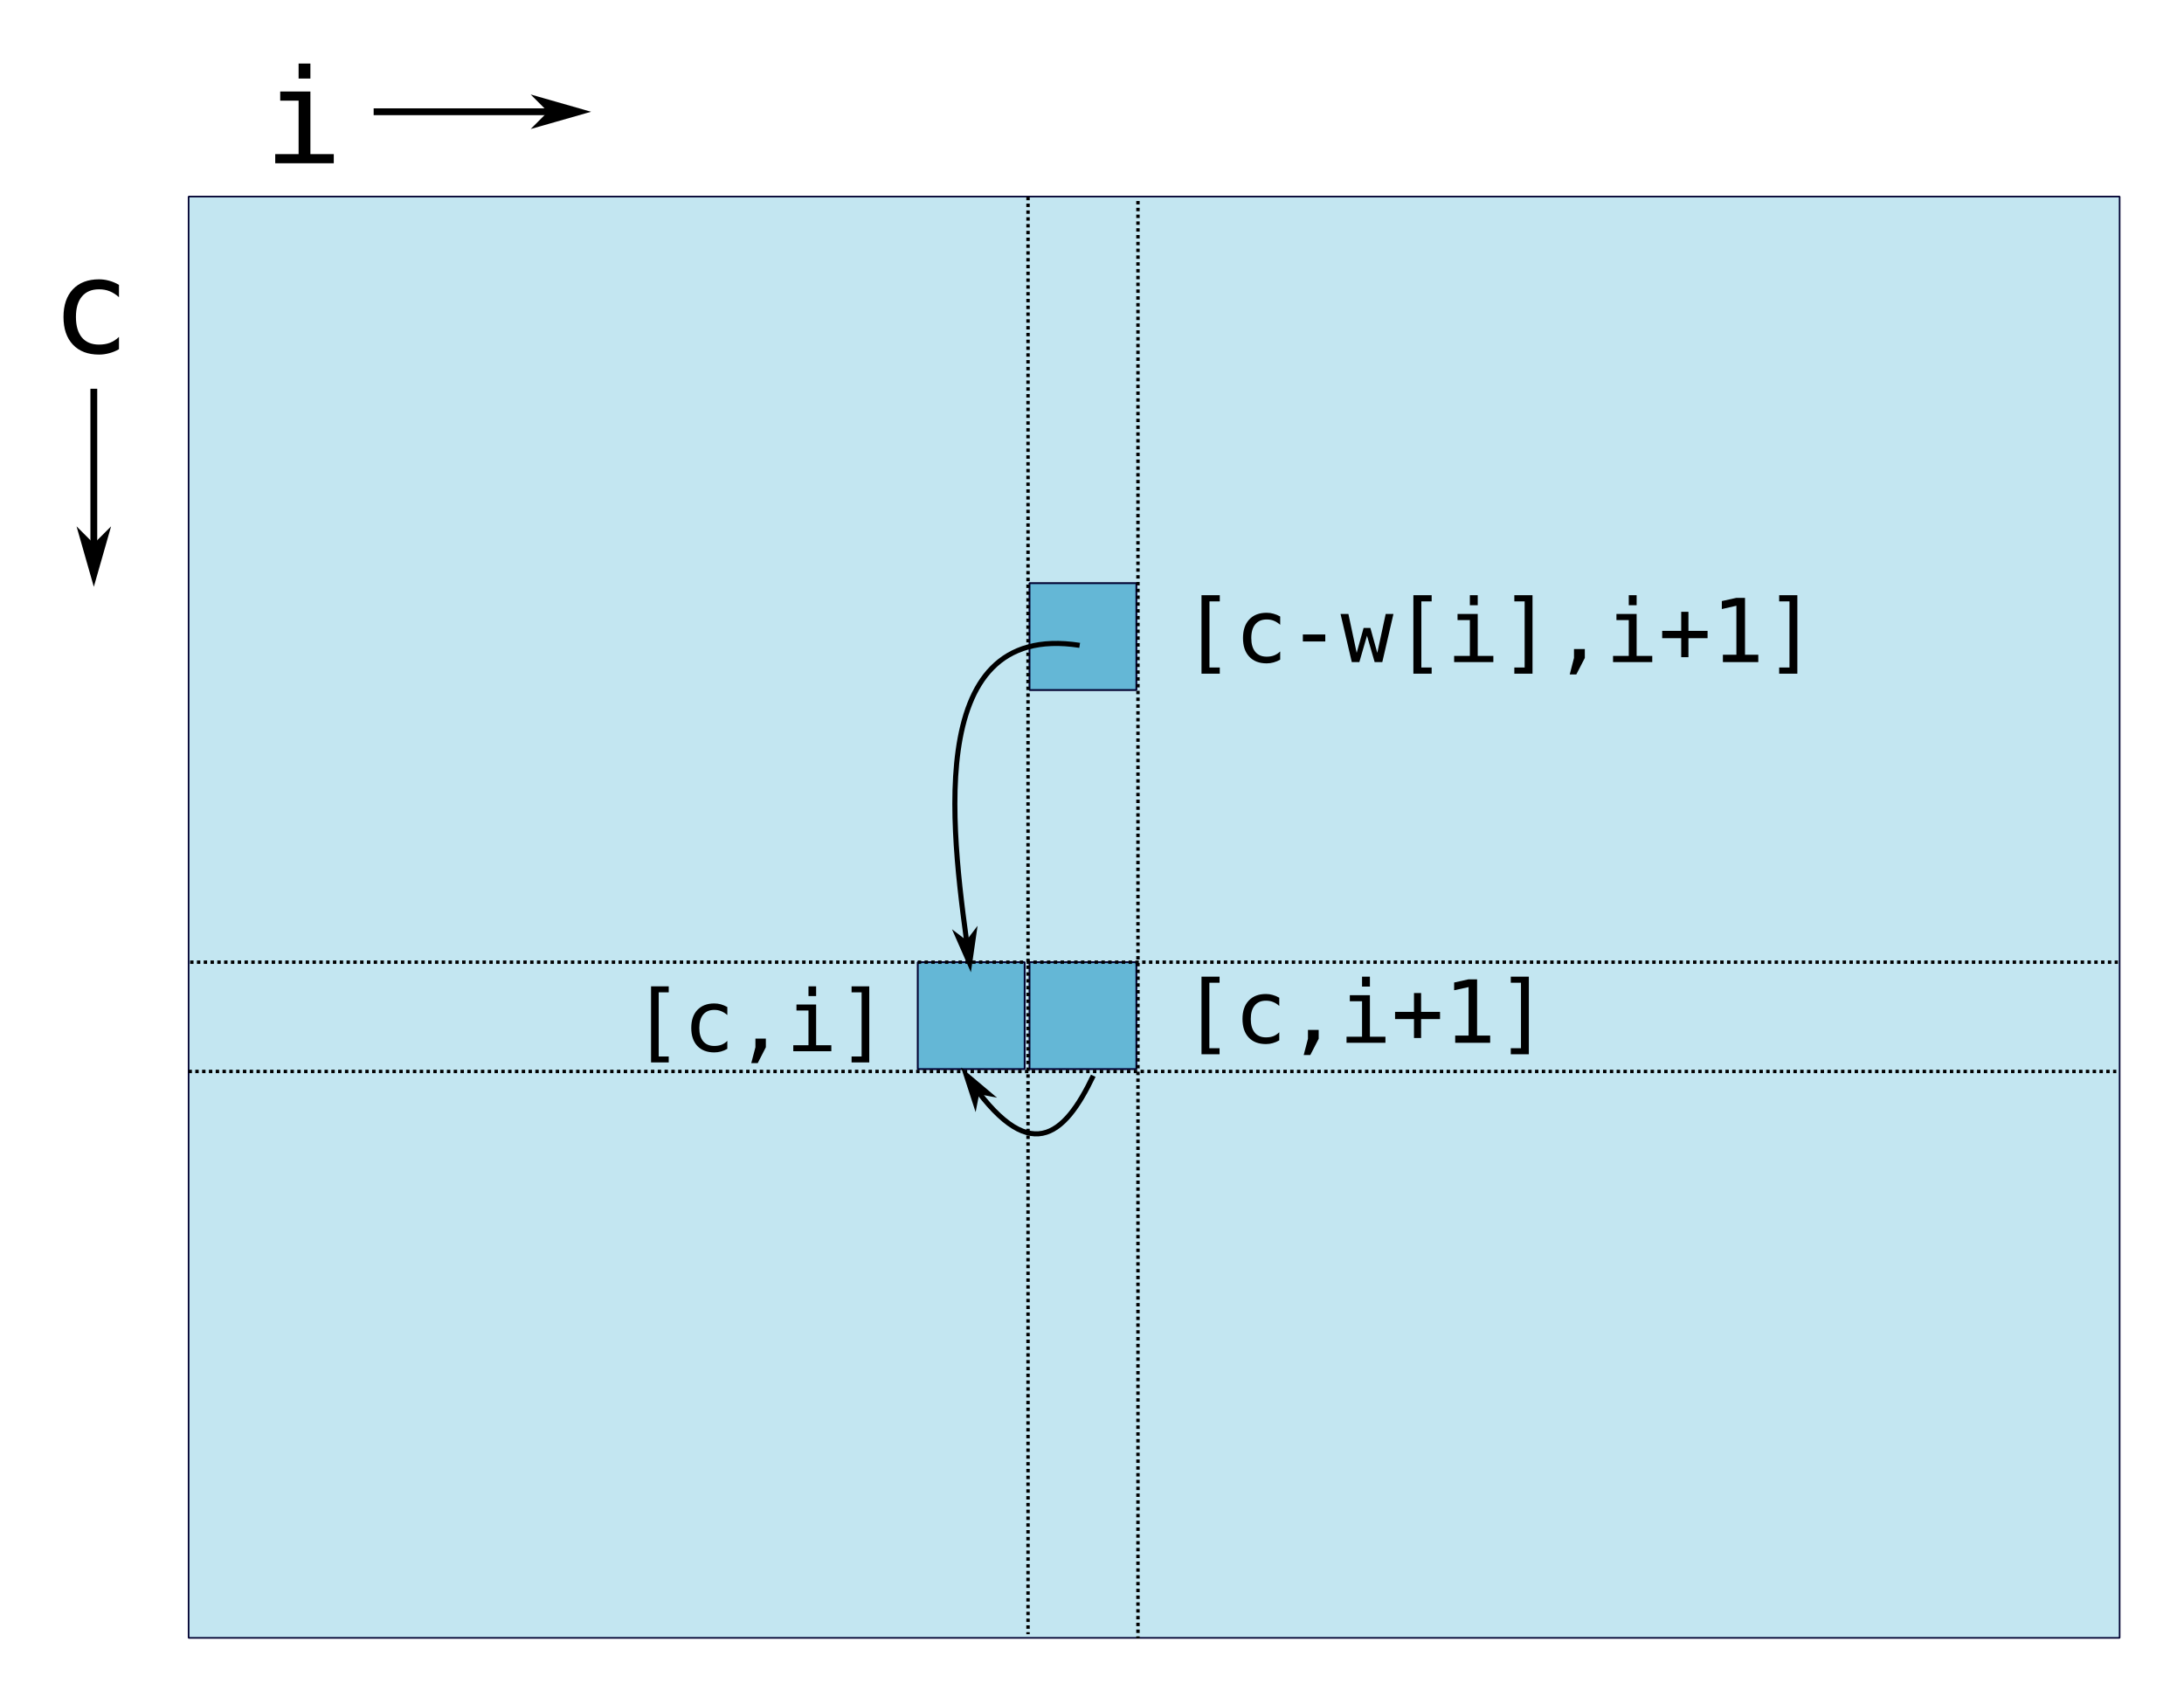
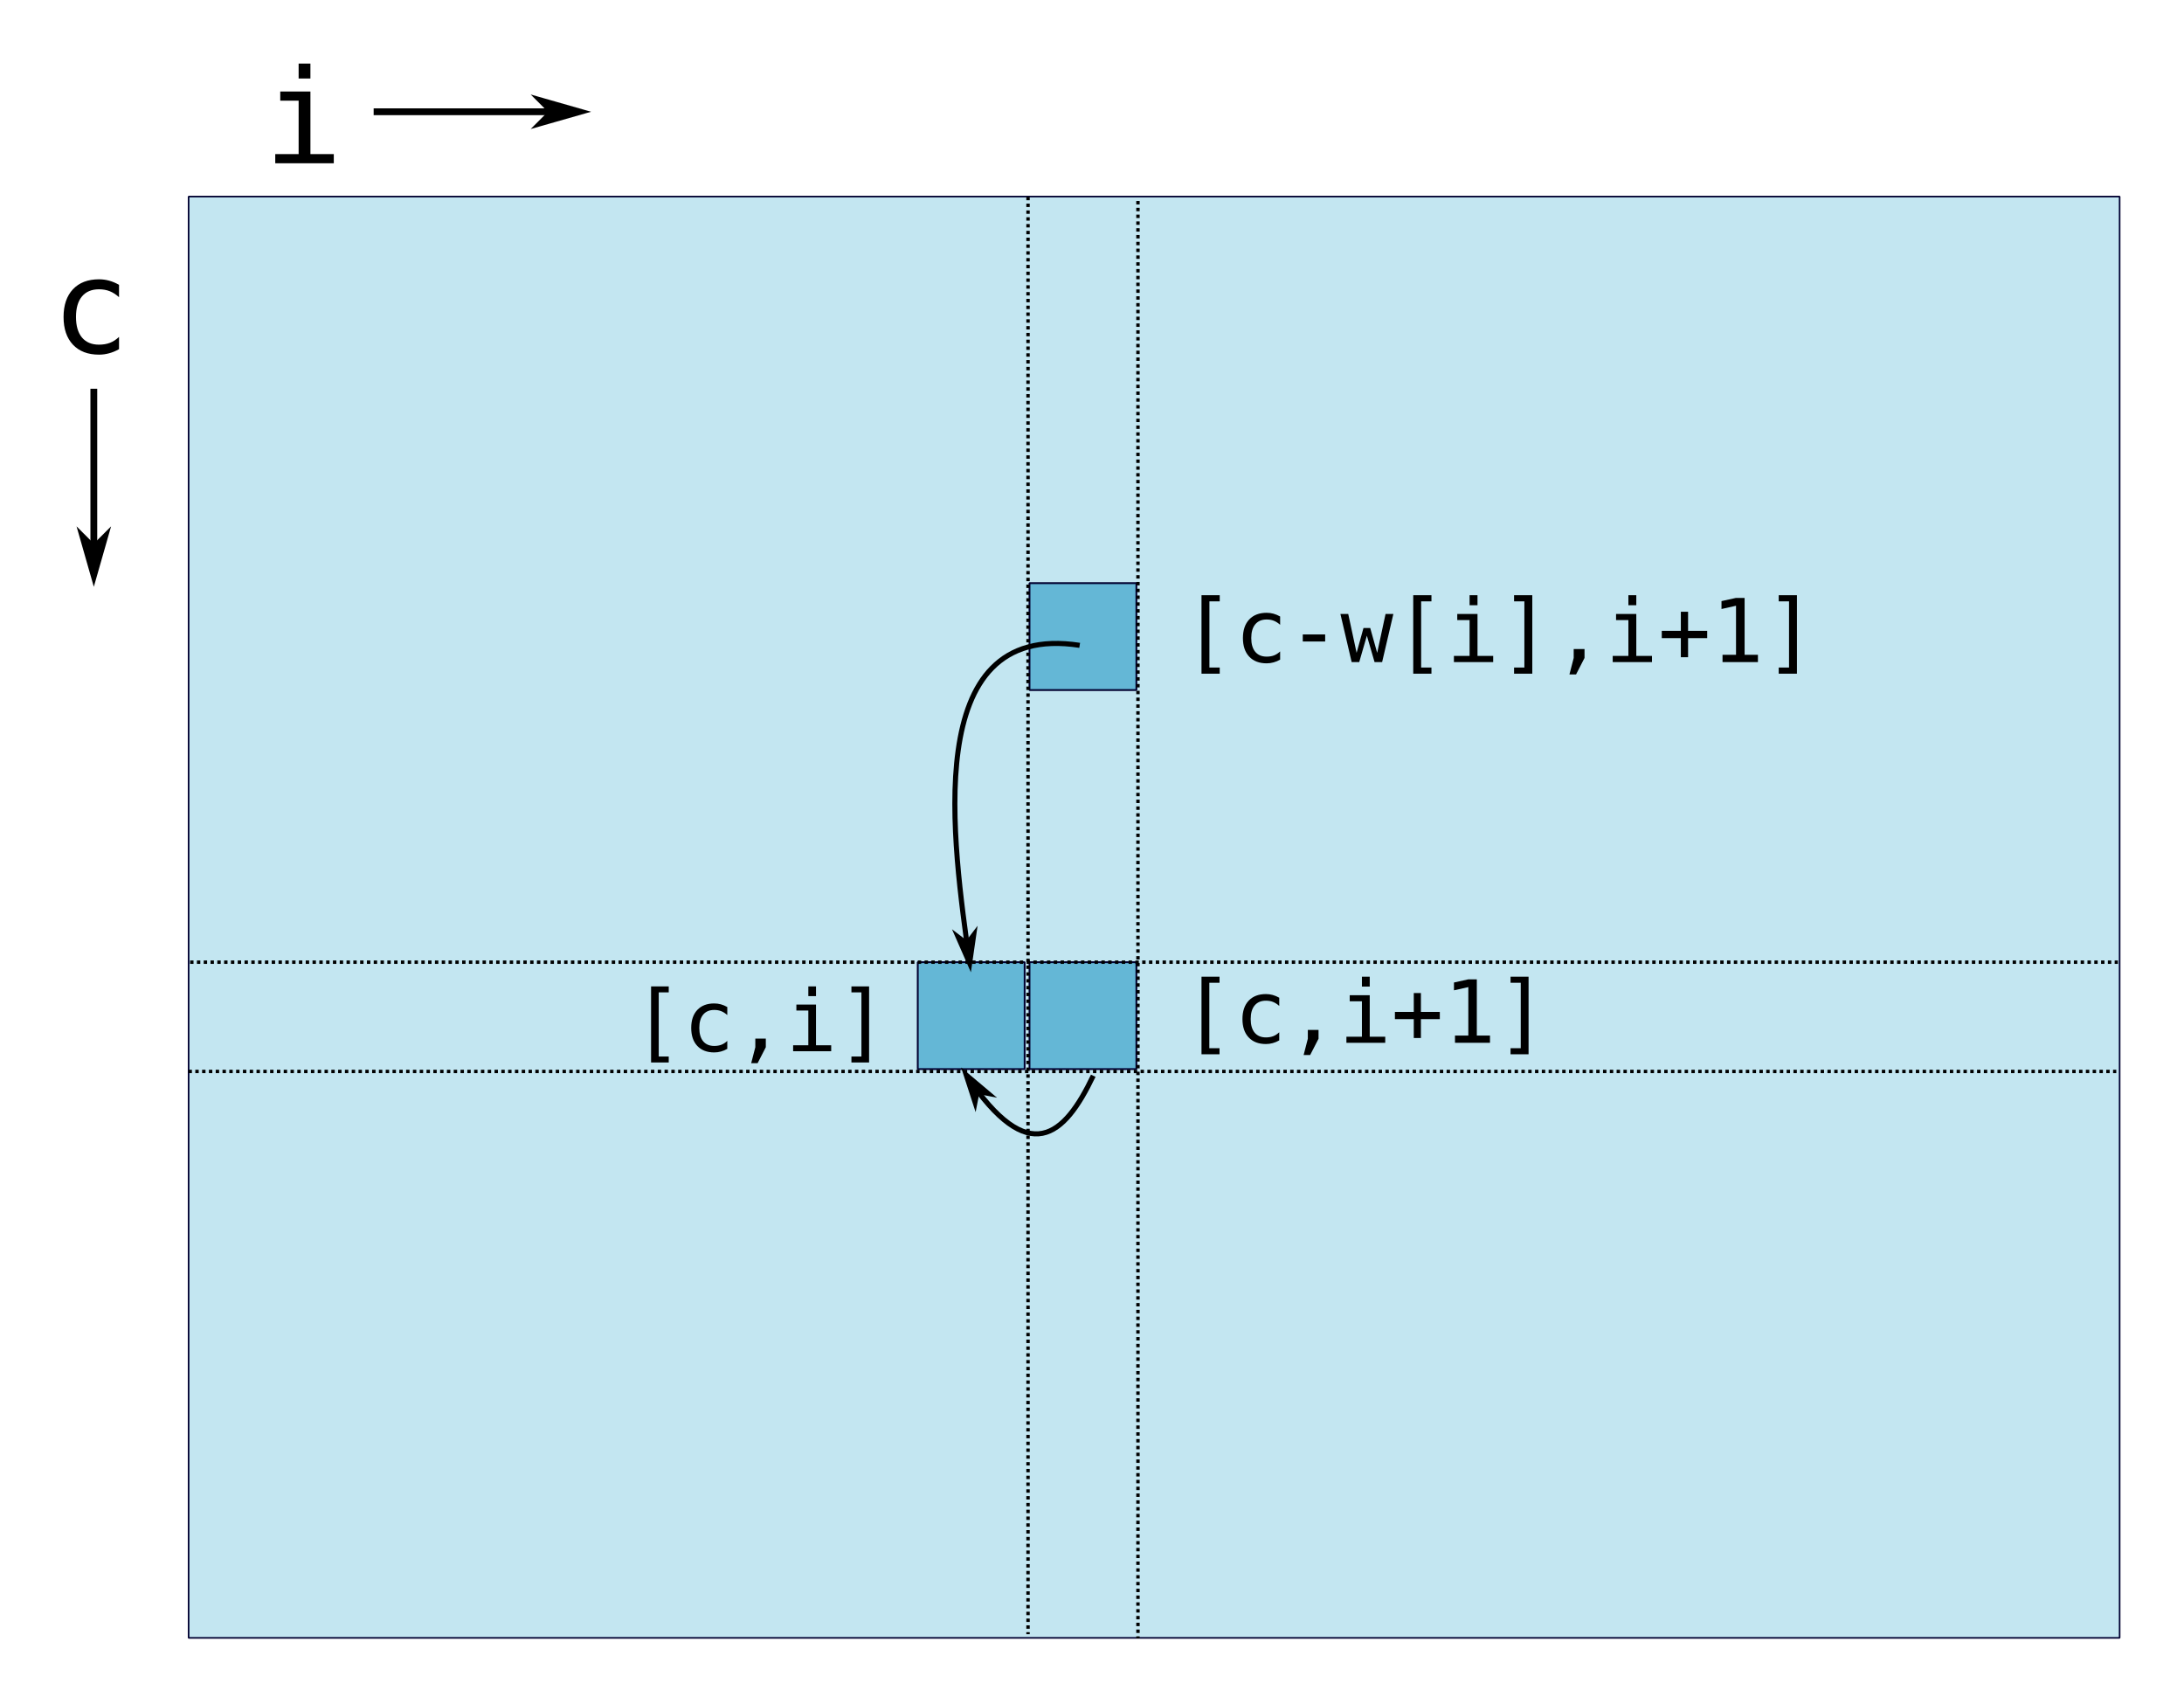
<svg xmlns="http://www.w3.org/2000/svg" width="343.631" height="267.979" id="svg2" version="1.1">
  <defs id="defs4">
    <marker orient="auto" refY="0" refX="0" id="Arrow2Lend" style="overflow:visible">
      <path id="path3792" style="fill-rule:evenodd;stroke-width:0.625;stroke-linejoin:round" d="M 8.719,4.034 -2.207,0.016 8.719,-4.002 c -1.745,2.372 -1.735,5.617 -6e-7,8.035 z" transform="matrix(-1.1,0,0,-1.1,-1.1,0)" />
    </marker>
    <marker orient="auto" refY="0" refX="0" id="Arrow1Mend" style="overflow:visible">
      <path id="path3780" d="M 0,0 5,-5 -12.5,0 5,5 0,0 z" style="fill-rule:evenodd;stroke:#000000;stroke-width:1pt" transform="matrix(-0.4,0,0,-0.4,-4,0)" />
    </marker>
  </defs>
  <g id="layer1" transform="translate(-110.8364,-110.2802)">
-     <g id="g6698">
-       <rect y="141.199" x="140.512" height="226.714" width="303.828" id="rect2985" style="fill:#97d4e7;fill-opacity:0.573;stroke:#030333;stroke-width:0.257;stroke-linecap:square;stroke-linejoin:bevel;stroke-miterlimit:4;stroke-opacity:1;stroke-dasharray:none;stroke-dashoffset:0" />
-       <g transform="matrix(1.070145,0,0,1.070145,-8.476104,-8.437095)" id="g4766">
-         <text xml:space="preserve" style="font-size:19.287px;font-style:normal;font-variant:normal;font-weight:normal;font-stretch:normal;text-align:start;line-height:125%;letter-spacing:0px;word-spacing:0px;writing-mode:lr-tb;text-anchor:start;fill:#000000;fill-opacity:1;stroke:none;font-family:DejaVu Sans Mono;-inkscape-font-specification:DejaVu Sans Mono" x="150.286" y="134.934" id="text3755">
-           <tspan id="tspan3757" x="150.286" y="134.934">i</tspan>
-         </text>
-         <path style="fill:none;stroke:#000000;stroke-width:1px;stroke-linecap:butt;stroke-linejoin:miter;stroke-opacity:1;marker-end:url(#Arrow1Mend)" d="m 166.429,127.362 30,0" id="path3763" />
-       </g>
-       <g transform="matrix(1.070145,0,0,1.070145,-12.75669,-8.437095)" id="g4761">
-         <text xml:space="preserve" style="font-size:19.287px;font-style:normal;font-variant:normal;font-weight:normal;font-stretch:normal;text-align:start;line-height:125%;letter-spacing:0px;word-spacing:0px;writing-mode:lr-tb;text-anchor:start;fill:#000000;fill-opacity:1;stroke:none;font-family:DejaVu Sans Mono;-inkscape-font-specification:DejaVu Sans Mono" x="123" y="162.791" id="text3759">
-           <tspan id="tspan3761" x="123" y="162.791">c</tspan>
-         </text>
-         <path style="fill:none;stroke:#000000;stroke-width:1px;stroke-linecap:butt;stroke-linejoin:miter;stroke-opacity:1;marker-end:url(#Arrow1Mend)" d="m 129.286,168.076 0,27.143" id="path3765" />
-       </g>
-       <rect y="261.627" x="255.238" height="16.817" width="16.817" id="rect4771" style="fill:#1e95c2;fill-opacity:0.573;stroke:#030333;stroke-width:0.289;stroke-linecap:square;stroke-linejoin:bevel;stroke-miterlimit:4;stroke-opacity:1;stroke-dasharray:none;stroke-dashoffset:0" />
-       <rect y="261.627" x="272.819" height="16.817" width="16.817" id="rect4771-6" style="fill:#1e95c2;fill-opacity:0.573;stroke:#030333;stroke-width:0.289;stroke-linecap:square;stroke-linejoin:bevel;stroke-miterlimit:4;stroke-opacity:1;stroke-dasharray:none;stroke-dashoffset:0" />
-       <rect y="202.005" x="272.819" height="16.817" width="16.817" id="rect4771-6-4" style="fill:#1e95c2;fill-opacity:0.573;stroke:#030333;stroke-width:0.289;stroke-linecap:square;stroke-linejoin:bevel;stroke-miterlimit:4;stroke-opacity:1;stroke-dasharray:none;stroke-dashoffset:0" />
-       <text id="text4817" y="275.634" x="210.243" style="font-size:13.42px;font-style:normal;font-variant:normal;font-weight:normal;font-stretch:normal;text-align:start;line-height:125%;letter-spacing:0px;word-spacing:0px;writing-mode:lr-tb;text-anchor:start;fill:#000000;fill-opacity:1;stroke:none;font-family:DejaVu Sans Mono;-inkscape-font-specification:DejaVu Sans Mono" xml:space="preserve">
-         <tspan y="275.634" x="210.243" id="tspan4819">[c,i]</tspan>
-       </text>
-       <g transform="matrix(1.070145,0,0,1.070145,-6.335814,-8.437095)" id="g4829">
-         <text xml:space="preserve" style="font-size:12.791px;font-style:normal;font-variant:normal;font-weight:normal;font-stretch:normal;text-align:start;line-height:125%;letter-spacing:0px;word-spacing:0px;writing-mode:lr-tb;text-anchor:start;fill:#000000;fill-opacity:1;stroke:none;font-family:DejaVu Sans Mono;-inkscape-font-specification:DejaVu Sans Mono" x="283.254" y="264.213" id="text4821">
-           <tspan id="tspan4823" x="283.254" y="264.213">[c,i+1]</tspan>
-         </text>
-         <text xml:space="preserve" style="font-size:12.937px;font-style:normal;font-variant:normal;font-weight:normal;font-stretch:normal;text-align:start;line-height:125%;letter-spacing:0px;word-spacing:0px;writing-mode:lr-tb;text-anchor:start;fill:#000000;fill-opacity:1;stroke:none;font-family:DejaVu Sans Mono;-inkscape-font-specification:DejaVu Sans Mono" x="283.221" y="208.252" id="text4825">
-           <tspan id="tspan4827" x="283.221" y="208.252">[c-w[i],i+1]</tspan>
-         </text>
-       </g>
-       <path id="path4849" d="m 280.713,211.79 c -25.348,-3.912 -19.852,31.358 -17.329,49.867" style="fill:none;stroke:#000000;stroke-width:0.8;stroke-linecap:butt;stroke-linejoin:miter;stroke-miterlimit:3.8;stroke-opacity:1;stroke-dasharray:none;marker-start:none;marker-end:url(#Arrow1Mend)" />
-       <path id="path4851" d="m 282.85,279.49 c -4.555,9.555 -10.098,14.577 -19.915,0" style="fill:none;stroke:#000000;stroke-width:0.8;stroke-linecap:butt;stroke-linejoin:miter;stroke-miterlimit:4;stroke-opacity:1;stroke-dasharray:none;marker-end:url(#Arrow1Mend)" />
-       <path id="path6573" d="m 272.587,141.241 0,226.092" style="fill:none;stroke:#000000;stroke-width:0.535;stroke-linecap:butt;stroke-linejoin:miter;stroke-miterlimit:4;stroke-opacity:1;stroke-dasharray:0.535, 0.535;stroke-dashoffset:0" />
-       <path id="path6573-8" d="m 289.883,141.899 0,226.092" style="fill:none;stroke:#000000;stroke-width:0.535;stroke-linecap:butt;stroke-linejoin:miter;stroke-miterlimit:4;stroke-opacity:1;stroke-dasharray:0.535, 0.535;stroke-dashoffset:0" />
-       <path id="path6593" d="m 140.749,261.627 303.315,0" style="fill:none;stroke:#000000;stroke-width:0.535;stroke-linecap:butt;stroke-linejoin:miter;stroke-miterlimit:4;stroke-opacity:1;stroke-dasharray:0.535, 0.535;stroke-dashoffset:0" />
-       <path id="path6593-2" d="m 140.496,278.814 303.315,0" style="fill:none;stroke:#000000;stroke-width:0.535;stroke-linecap:butt;stroke-linejoin:miter;stroke-miterlimit:4;stroke-opacity:1;stroke-dasharray:0.535, 0.535;stroke-dashoffset:0" />
+     <rect style="fill:#97d4e7;fill-opacity:0.573;stroke:#030333;stroke-width:0.257;stroke-linecap:square;stroke-linejoin:bevel;stroke-miterlimit:4;stroke-opacity:1;stroke-dasharray:none;stroke-dashoffset:0" id="rect2985" width="303.828" height="226.714" x="140.512" y="141.199" />
+     <g style="font-size:20.64px;font-style:normal;font-variant:normal;font-weight:normal;font-stretch:normal;text-align:start;line-height:125%;letter-spacing:0px;word-spacing:0px;writing-mode:lr-tb;text-anchor:start;fill:#000000;fill-opacity:1;stroke:none;font-family:DejaVu Sans Mono;-inkscape-font-specification:DejaVu Sans Mono" id="text3755">
+       <path d="m 154.931,124.674 4.747,0 0,9.846 3.678,0 0,1.441 -9.211,0 0,-1.441 3.678,0 0,-8.405 -2.892,0 0,-1.441 m 2.892,-4.394 1.854,0 0,2.348 -1.854,0 0,-2.348" style="" id="path3049" />
    </g>
+     <path style="fill:none;stroke:#000000;stroke-width:1.07px;stroke-linecap:butt;stroke-linejoin:miter;stroke-opacity:1;marker-end:url(#Arrow1Mend)" d="m 169.627,127.859 32.104,0" id="path3763" />
+     <g style="font-size:20.64px;font-style:normal;font-variant:normal;font-weight:normal;font-stretch:normal;text-align:start;line-height:125%;letter-spacing:0px;word-spacing:0px;writing-mode:lr-tb;text-anchor:start;fill:#000000;fill-opacity:1;stroke:none;font-family:DejaVu Sans Mono;-inkscape-font-specification:DejaVu Sans Mono" id="text3759">
+       <path d="m 129.564,165.198 c -0.497,0.289 -1.011,0.504 -1.542,0.645 -0.524,0.148 -1.062,0.222 -1.612,0.222 -1.747,0 -3.114,-0.524 -4.102,-1.572 -0.981,-1.048 -1.471,-2.499 -1.471,-4.354 0,-1.854 0.49,-3.306 1.471,-4.354 0.988,-1.048 2.355,-1.572 4.102,-1.572 0.544,1e-5 1.075,0.07 1.592,0.212 0.517,0.141 1.038,0.359 1.562,0.655 l 0,1.945 c -0.49,-0.437 -0.984,-0.752 -1.481,-0.947 -0.49,-0.195 -1.048,-0.292 -1.673,-0.292 -1.162,1e-5 -2.056,0.376 -2.681,1.129 -0.625,0.752 -0.937,1.827 -0.937,3.225 -1e-5,1.391 0.312,2.466 0.937,3.225 0.632,0.752 1.525,1.129 2.681,1.129 0.645,0 1.223,-0.097 1.733,-0.292 0.511,-0.202 0.984,-0.511 1.421,-0.927 l 0,1.925" style="" id="path3055" />
+     </g>
+     <path style="fill:none;stroke:#000000;stroke-width:1.07px;stroke-linecap:butt;stroke-linejoin:miter;stroke-opacity:1;marker-end:url(#Arrow1Mend)" d="m 125.598,171.429 0,29.047" id="path3765" />
+     <rect style="fill:#1e95c2;fill-opacity:0.573;stroke:#030333;stroke-width:0.289;stroke-linecap:square;stroke-linejoin:bevel;stroke-miterlimit:4;stroke-opacity:1;stroke-dasharray:none;stroke-dashoffset:0" id="rect4771" width="16.817" height="16.817" x="255.238" y="261.627" />
+     <rect style="fill:#1e95c2;fill-opacity:0.573;stroke:#030333;stroke-width:0.289;stroke-linecap:square;stroke-linejoin:bevel;stroke-miterlimit:4;stroke-opacity:1;stroke-dasharray:none;stroke-dashoffset:0" id="rect4771-6" width="16.817" height="16.817" x="272.819" y="261.627" />
+     <rect style="fill:#1e95c2;fill-opacity:0.573;stroke:#030333;stroke-width:0.289;stroke-linecap:square;stroke-linejoin:bevel;stroke-miterlimit:4;stroke-opacity:1;stroke-dasharray:none;stroke-dashoffset:0" id="rect4771-6-4" width="16.817" height="16.817" x="272.819" y="202.005" />
+     <g style="font-size:13.42px;font-style:normal;font-variant:normal;font-weight:normal;font-stretch:normal;text-align:start;line-height:125%;letter-spacing:0px;word-spacing:0px;writing-mode:lr-tb;text-anchor:start;fill:#000000;fill-opacity:1;stroke:none;font-family:DejaVu Sans Mono;-inkscape-font-specification:DejaVu Sans Mono" id="text4817">
+       <path d="m 213.277,265.438 2.778,0 0,0.937 -1.573,0 0,10.091 1.573,0 0,0.937 -2.778,0 0,-11.965" style="" id="path3102" />
+       <path d="m 225.268,275.26 c -0.323,0.188 -0.657,0.328 -1.003,0.419 -0.341,0.096 -0.69,0.144 -1.048,0.144 -1.136,0 -2.025,-0.341 -2.667,-1.022 -0.638,-0.681 -0.957,-1.625 -0.957,-2.831 0,-1.206 0.319,-2.149 0.957,-2.831 0.642,-0.681 1.531,-1.022 2.667,-1.022 0.354,1e-5 0.699,0.046 1.035,0.138 0.336,0.092 0.675,0.234 1.016,0.426 l 0,1.265 c -0.319,-0.284 -0.64,-0.489 -0.963,-0.616 -0.319,-0.127 -0.681,-0.19 -1.088,-0.19 -0.756,10e-6 -1.337,0.245 -1.743,0.734 -0.406,0.489 -0.609,1.188 -0.609,2.097 0,0.904 0.203,1.603 0.609,2.097 0.411,0.489 0.992,0.734 1.743,0.734 0.419,0 0.795,-0.063 1.127,-0.19 0.332,-0.131 0.64,-0.332 0.924,-0.603 l 0,1.252" style="" id="path3104" />
+       <path d="m 229.678,273.648 1.651,0 0,1.356 -1.291,2.51 -1.009,0 0.649,-2.51 0,-1.356" style="" id="path3106" />
+       <path d="m 236.138,268.295 3.086,0 0,6.402 2.392,0 0,0.937 -5.989,0 0,-0.937 2.392,0 0,-5.465 -1.881,0 0,-0.937 m 1.881,-2.857 1.206,0 0,1.527 -1.206,0 0,-1.527" style="" id="path3108" />
+       <path d="m 247.579,265.438 0,11.965 -2.778,0 0,-0.937 1.573,0 0,-10.091 -1.573,0 0,-0.937 2.778,0" style="" id="path3110" />
+     </g>
+     <g style="font-size:13.688px;font-style:normal;font-variant:normal;font-weight:normal;font-stretch:normal;text-align:start;line-height:125%;letter-spacing:0px;word-spacing:0px;writing-mode:lr-tb;text-anchor:start;fill:#000000;fill-opacity:1;stroke:none;font-family:DejaVu Sans Mono;-inkscape-font-specification:DejaVu Sans Mono" id="text4821">
+       <path d="m 299.882,263.909 2.834,0 0,0.956 -1.604,0 0,10.293 1.604,0 0,0.956 -2.834,0 0,-12.205" style="" id="path3087" />
+       <path d="m 312.113,273.928 c -0.33,0.192 -0.671,0.334 -1.023,0.428 -0.348,0.098 -0.704,0.147 -1.069,0.147 -1.159,0 -2.065,-0.348 -2.72,-1.043 -0.651,-0.695 -0.976,-1.658 -0.976,-2.887 0,-1.23 0.325,-2.192 0.976,-2.887 0.655,-0.695 1.562,-1.043 2.72,-1.043 0.361,10e-6 0.713,0.047 1.056,0.14 0.343,0.094 0.688,0.238 1.036,0.434 l 0,1.29 c -0.325,-0.29 -0.653,-0.499 -0.983,-0.628 -0.325,-0.129 -0.695,-0.194 -1.11,-0.194 -0.771,1e-5 -1.363,0.25 -1.778,0.749 -0.414,0.499 -0.622,1.212 -0.622,2.139 0,0.922 0.207,1.635 0.622,2.139 0.419,0.499 1.011,0.749 1.778,0.749 0.428,0 0.811,-0.065 1.15,-0.194 0.339,-0.134 0.653,-0.339 0.942,-0.615 l 0,1.277" style="" id="path3089" />
+       <path d="m 316.611,272.284 1.684,0 0,1.384 -1.317,2.56 -1.029,0 0.662,-2.56 0,-1.384" style="" id="path3091" />
+       <path d="m 323.202,266.823 3.148,0 0,6.53 2.44,0 0,0.956 -6.109,0 0,-0.956 2.44,0 0,-5.574 -1.918,0 0,-0.956 m 1.918,-2.914 1.23,0 0,1.557 -1.23,0 0,-1.557" style="" id="path3093" />
+       <path d="m 334.404,266.482 0,2.968 2.974,0 0,1.136 -2.974,0 0,2.968 -1.123,0 0,-2.968 -2.968,0 0,-1.136 2.968,0 0,-2.968 1.123,0" style="" id="path3095" />
+       <path d="m 339.764,273.173 2.099,0 0,-7.626 -2.259,0.508 0,-1.23 2.246,-0.495 1.35,0 0,8.843 2.072,0 0,1.136 -5.507,0 0,-1.136" style="" id="path3097" />
+       <path d="m 351.341,263.909 0,12.205 -2.834,0 0,-0.956 1.604,0 0,-10.293 -1.604,0 0,-0.956 2.834,0" style="" id="path3099" />
+     </g>
+     <g style="font-size:13.844px;font-style:normal;font-variant:normal;font-weight:normal;font-stretch:normal;text-align:start;line-height:125%;letter-spacing:0px;word-spacing:0px;writing-mode:lr-tb;text-anchor:start;fill:#000000;fill-opacity:1;stroke:none;font-family:DejaVu Sans Mono;-inkscape-font-specification:DejaVu Sans Mono" id="text4825">
+       <path d="m 299.882,203.904 2.866,0 0,0.967 -1.622,0 0,10.41 1.622,0 0,0.967 -2.866,0 0,-12.344" style="" id="path3062" />
+       <path d="m 312.252,214.038 c -0.334,0.194 -0.678,0.338 -1.034,0.433 -0.352,0.099 -0.712,0.149 -1.082,0.149 -1.172,0 -2.089,-0.352 -2.751,-1.055 -0.658,-0.703 -0.987,-1.676 -0.987,-2.92 0,-1.244 0.329,-2.217 0.987,-2.92 0.662,-0.703 1.58,-1.055 2.751,-1.055 0.365,1e-5 0.721,0.047 1.068,0.142 0.347,0.095 0.696,0.241 1.048,0.439 l 0,1.305 c -0.329,-0.293 -0.66,-0.505 -0.994,-0.635 -0.329,-0.131 -0.703,-0.196 -1.122,-0.196 -0.78,1e-5 -1.379,0.252 -1.798,0.757 -0.419,0.505 -0.629,1.226 -0.629,2.163 -1e-5,0.933 0.21,1.654 0.629,2.163 0.424,0.505 1.023,0.757 1.798,0.757 0.433,0 0.82,-0.065 1.163,-0.196 0.343,-0.135 0.66,-0.342 0.953,-0.622 l 0,1.291" style="" id="path3064" />
+       <path d="m 315.815,210.076 3.522,0 0,1.109 -3.522,0 0,-1.109" style="" id="path3066" />
+       <path d="m 321.737,206.852 1.23,0 1.318,6.118 1.082,-3.907 1.061,0 1.095,3.907 1.318,-6.118 1.23,0 -1.771,7.571 -1.19,0 -1.21,-4.151 -1.203,4.151 -1.19,0 -1.771,-7.571" style="" id="path3068" />
+       <path d="m 333.195,203.904 2.866,0 0,0.967 -1.622,0 0,10.41 1.622,0 0,0.967 -2.866,0 0,-12.344" style="" id="path3070" />
+       <path d="m 340.123,206.852 3.184,0 0,6.604 2.467,0 0,0.967 -6.179,0 0,-0.967 2.467,0 0,-5.638 -1.94,0 0,-0.967 m 1.94,-2.947 1.244,0 0,1.575 -1.244,0 0,-1.575" style="" id="path3072" />
+       <path d="m 351.926,203.904 0,12.344 -2.866,0 0,-0.967 1.622,0 0,-10.41 -1.622,0 0,-0.967 2.866,0" style="" id="path3074" />
+       <path d="m 358.443,212.375 1.703,0 0,1.399 -1.332,2.589 -1.041,0 0.669,-2.589 0,-1.399" style="" id="path3076" />
+       <path d="m 365.108,206.852 3.184,0 0,6.604 2.467,0 0,0.967 -6.179,0 0,-0.967 2.467,0 0,-5.638 -1.94,0 0,-0.967 m 1.94,-2.947 1.244,0 0,1.575 -1.244,0 0,-1.575" style="" id="path3078" />
+       <path d="m 376.438,206.507 0,3.001 3.008,0 0,1.149 -3.008,0 0,3.001 -1.136,0 0,-3.001 -3.001,0 0,-1.149 3.001,0 0,-3.001 1.136,0" style="" id="path3080" />
+       <path d="m 381.859,213.274 2.123,0 0,-7.713 -2.285,0.514 0,-1.244 2.271,-0.5 1.365,0 0,8.943 2.096,0 0,1.149 -5.57,0 0,-1.149" style="" id="path3082" />
+       <path d="m 393.567,203.904 0,12.344 -2.866,0 0,-0.967 1.622,0 0,-10.41 -1.622,0 0,-0.967 2.866,0" style="" id="path3084" />
+     </g>
+     <path style="fill:none;stroke:#000000;stroke-width:0.8;stroke-linecap:butt;stroke-linejoin:miter;stroke-miterlimit:3.8;stroke-opacity:1;stroke-dasharray:none;marker-start:none;marker-end:url(#Arrow1Mend)" d="m 280.713,211.79 c -25.348,-3.912 -19.852,31.358 -17.329,49.867" id="path4849" />
+     <path style="fill:none;stroke:#000000;stroke-width:0.8;stroke-linecap:butt;stroke-linejoin:miter;stroke-miterlimit:4;stroke-opacity:1;stroke-dasharray:none;marker-end:url(#Arrow1Mend)" d="m 282.85,279.49 c -4.555,9.555 -10.098,14.577 -19.915,0" id="path4851" />
+     <path style="fill:none;stroke:#000000;stroke-width:0.535;stroke-linecap:butt;stroke-linejoin:miter;stroke-miterlimit:4;stroke-opacity:1;stroke-dasharray:0.535, 0.535;stroke-dashoffset:0" d="m 272.587,141.241 0,226.092" id="path6573" />
+     <path style="fill:none;stroke:#000000;stroke-width:0.535;stroke-linecap:butt;stroke-linejoin:miter;stroke-miterlimit:4;stroke-opacity:1;stroke-dasharray:0.535, 0.535;stroke-dashoffset:0" d="m 289.883,141.899 0,226.092" id="path6573-8" />
+     <path style="fill:none;stroke:#000000;stroke-width:0.535;stroke-linecap:butt;stroke-linejoin:miter;stroke-miterlimit:4;stroke-opacity:1;stroke-dasharray:0.535, 0.535;stroke-dashoffset:0" d="m 140.749,261.627 303.315,0" id="path6593" />
+     <path style="fill:none;stroke:#000000;stroke-width:0.535;stroke-linecap:butt;stroke-linejoin:miter;stroke-miterlimit:4;stroke-opacity:1;stroke-dasharray:0.535, 0.535;stroke-dashoffset:0" d="m 140.496,278.814 303.315,0" id="path6593-2" />
  </g>
</svg>
